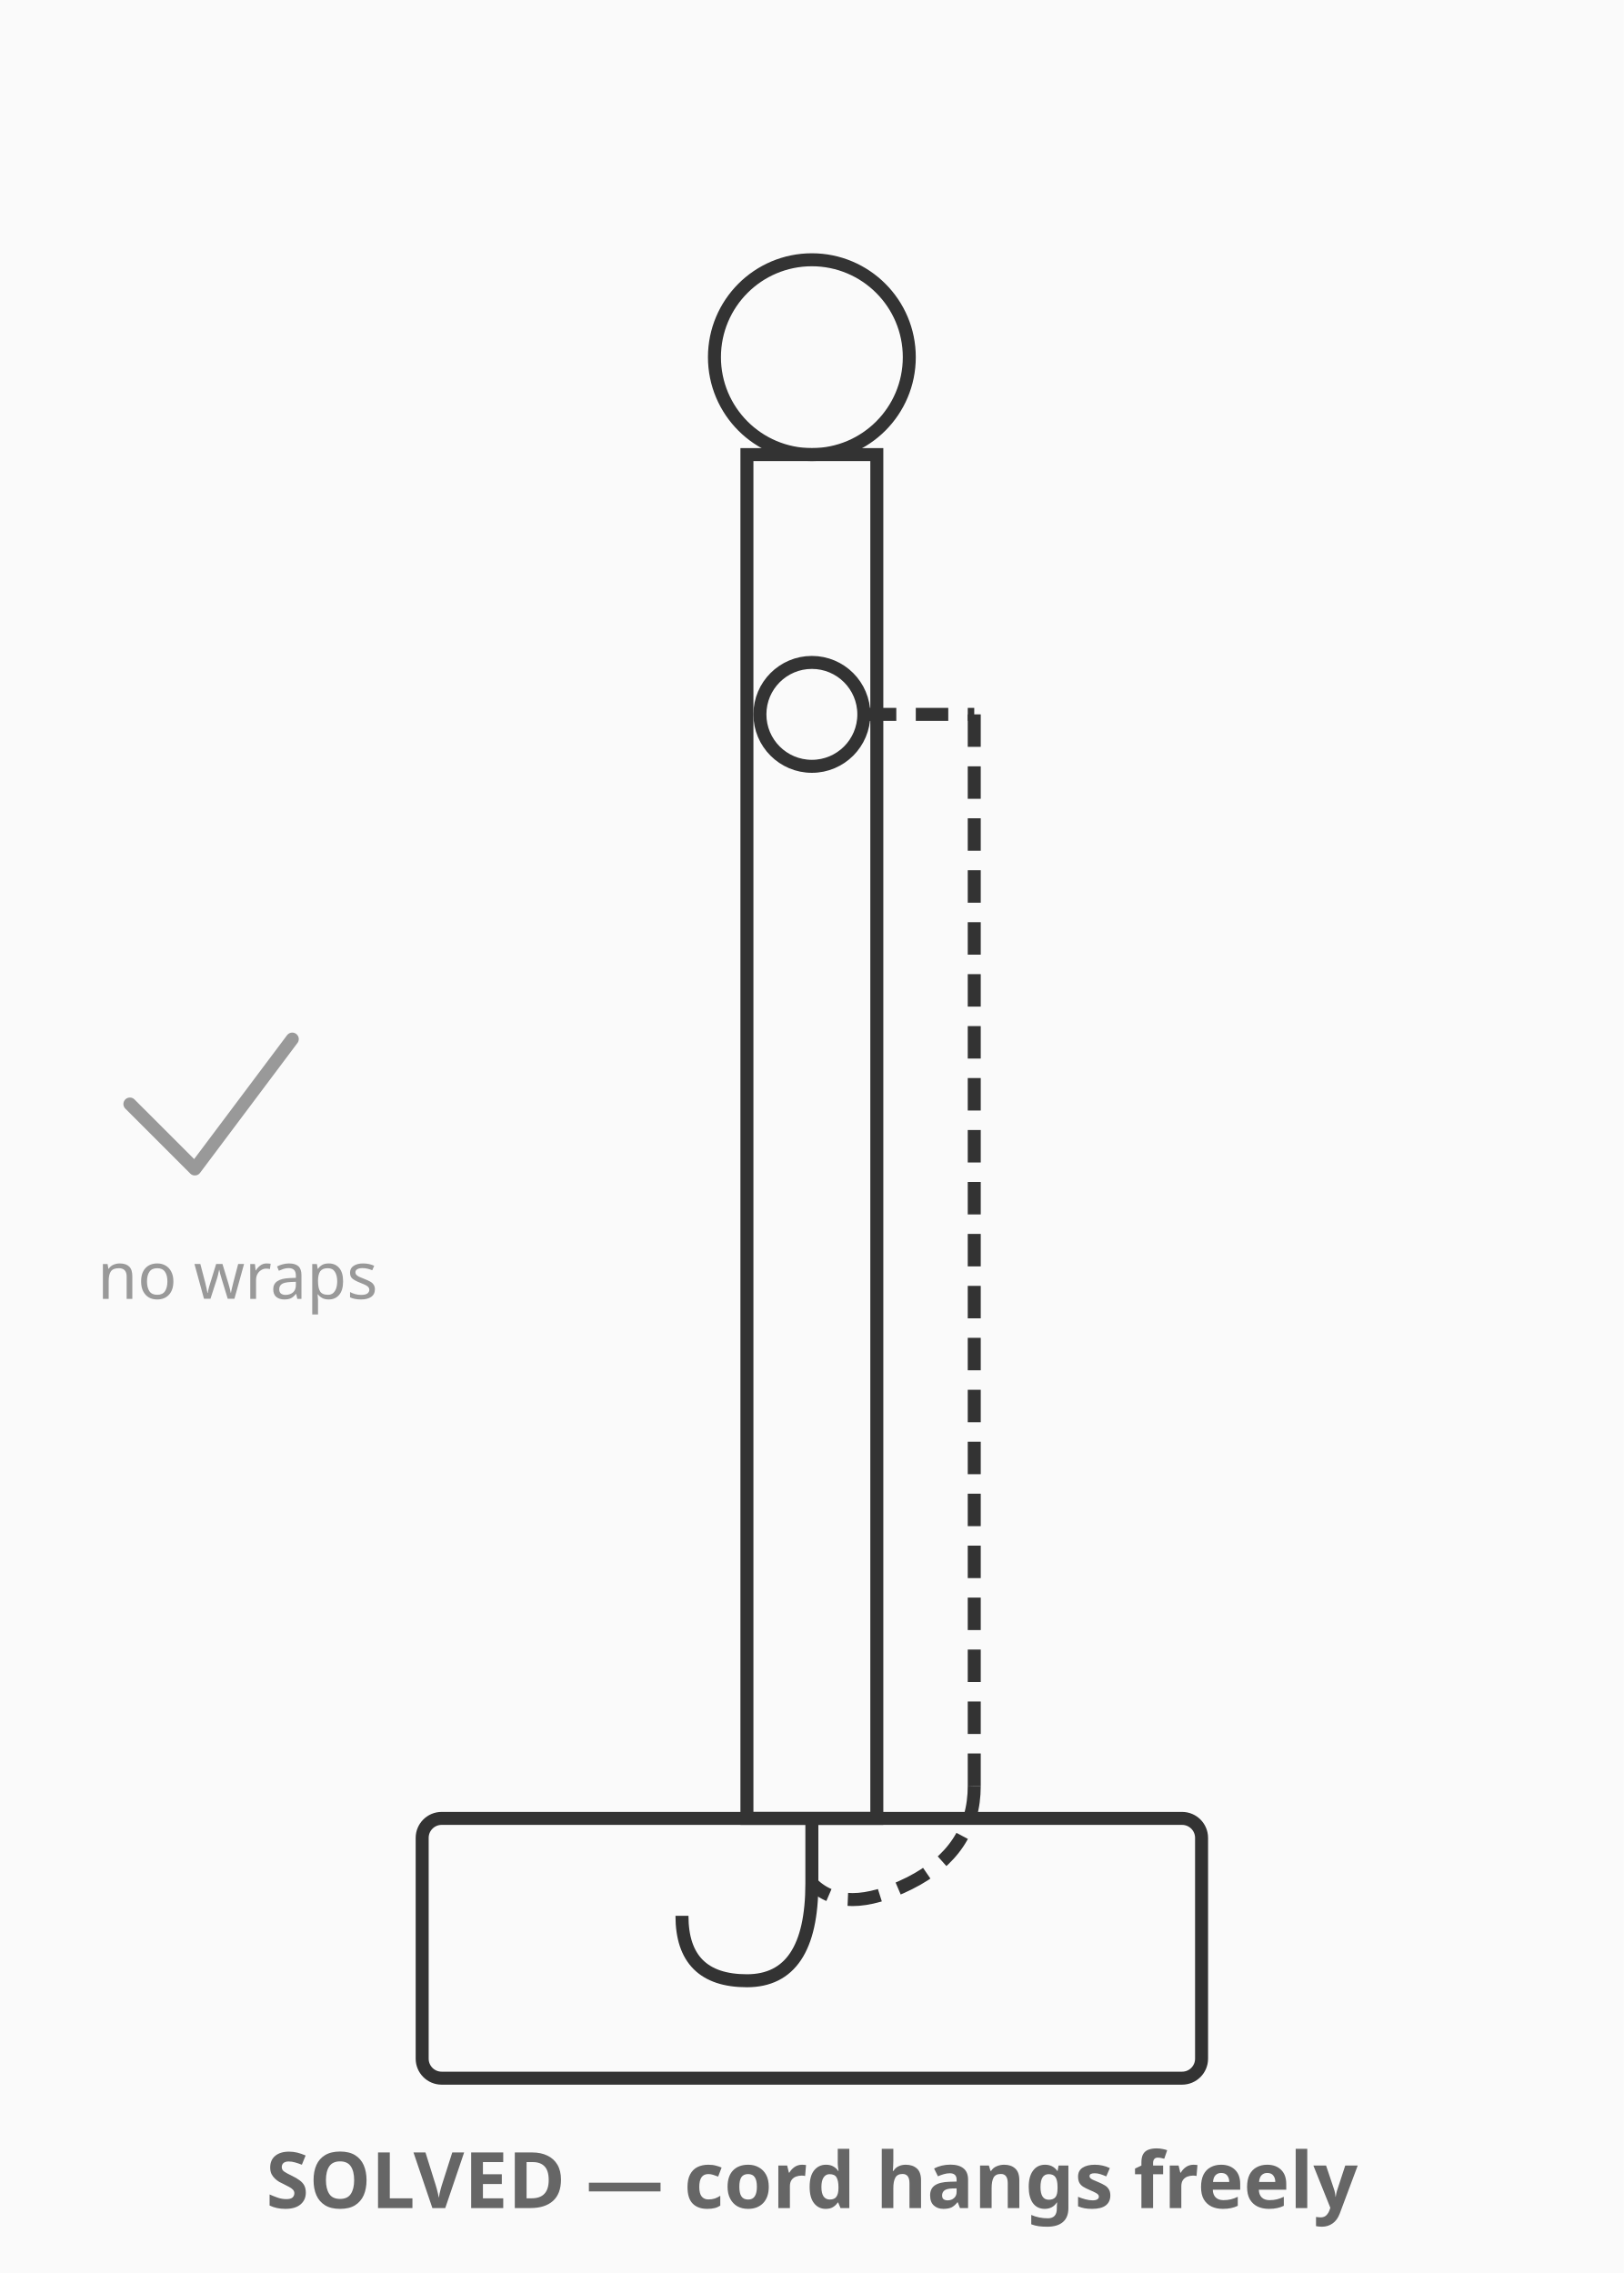
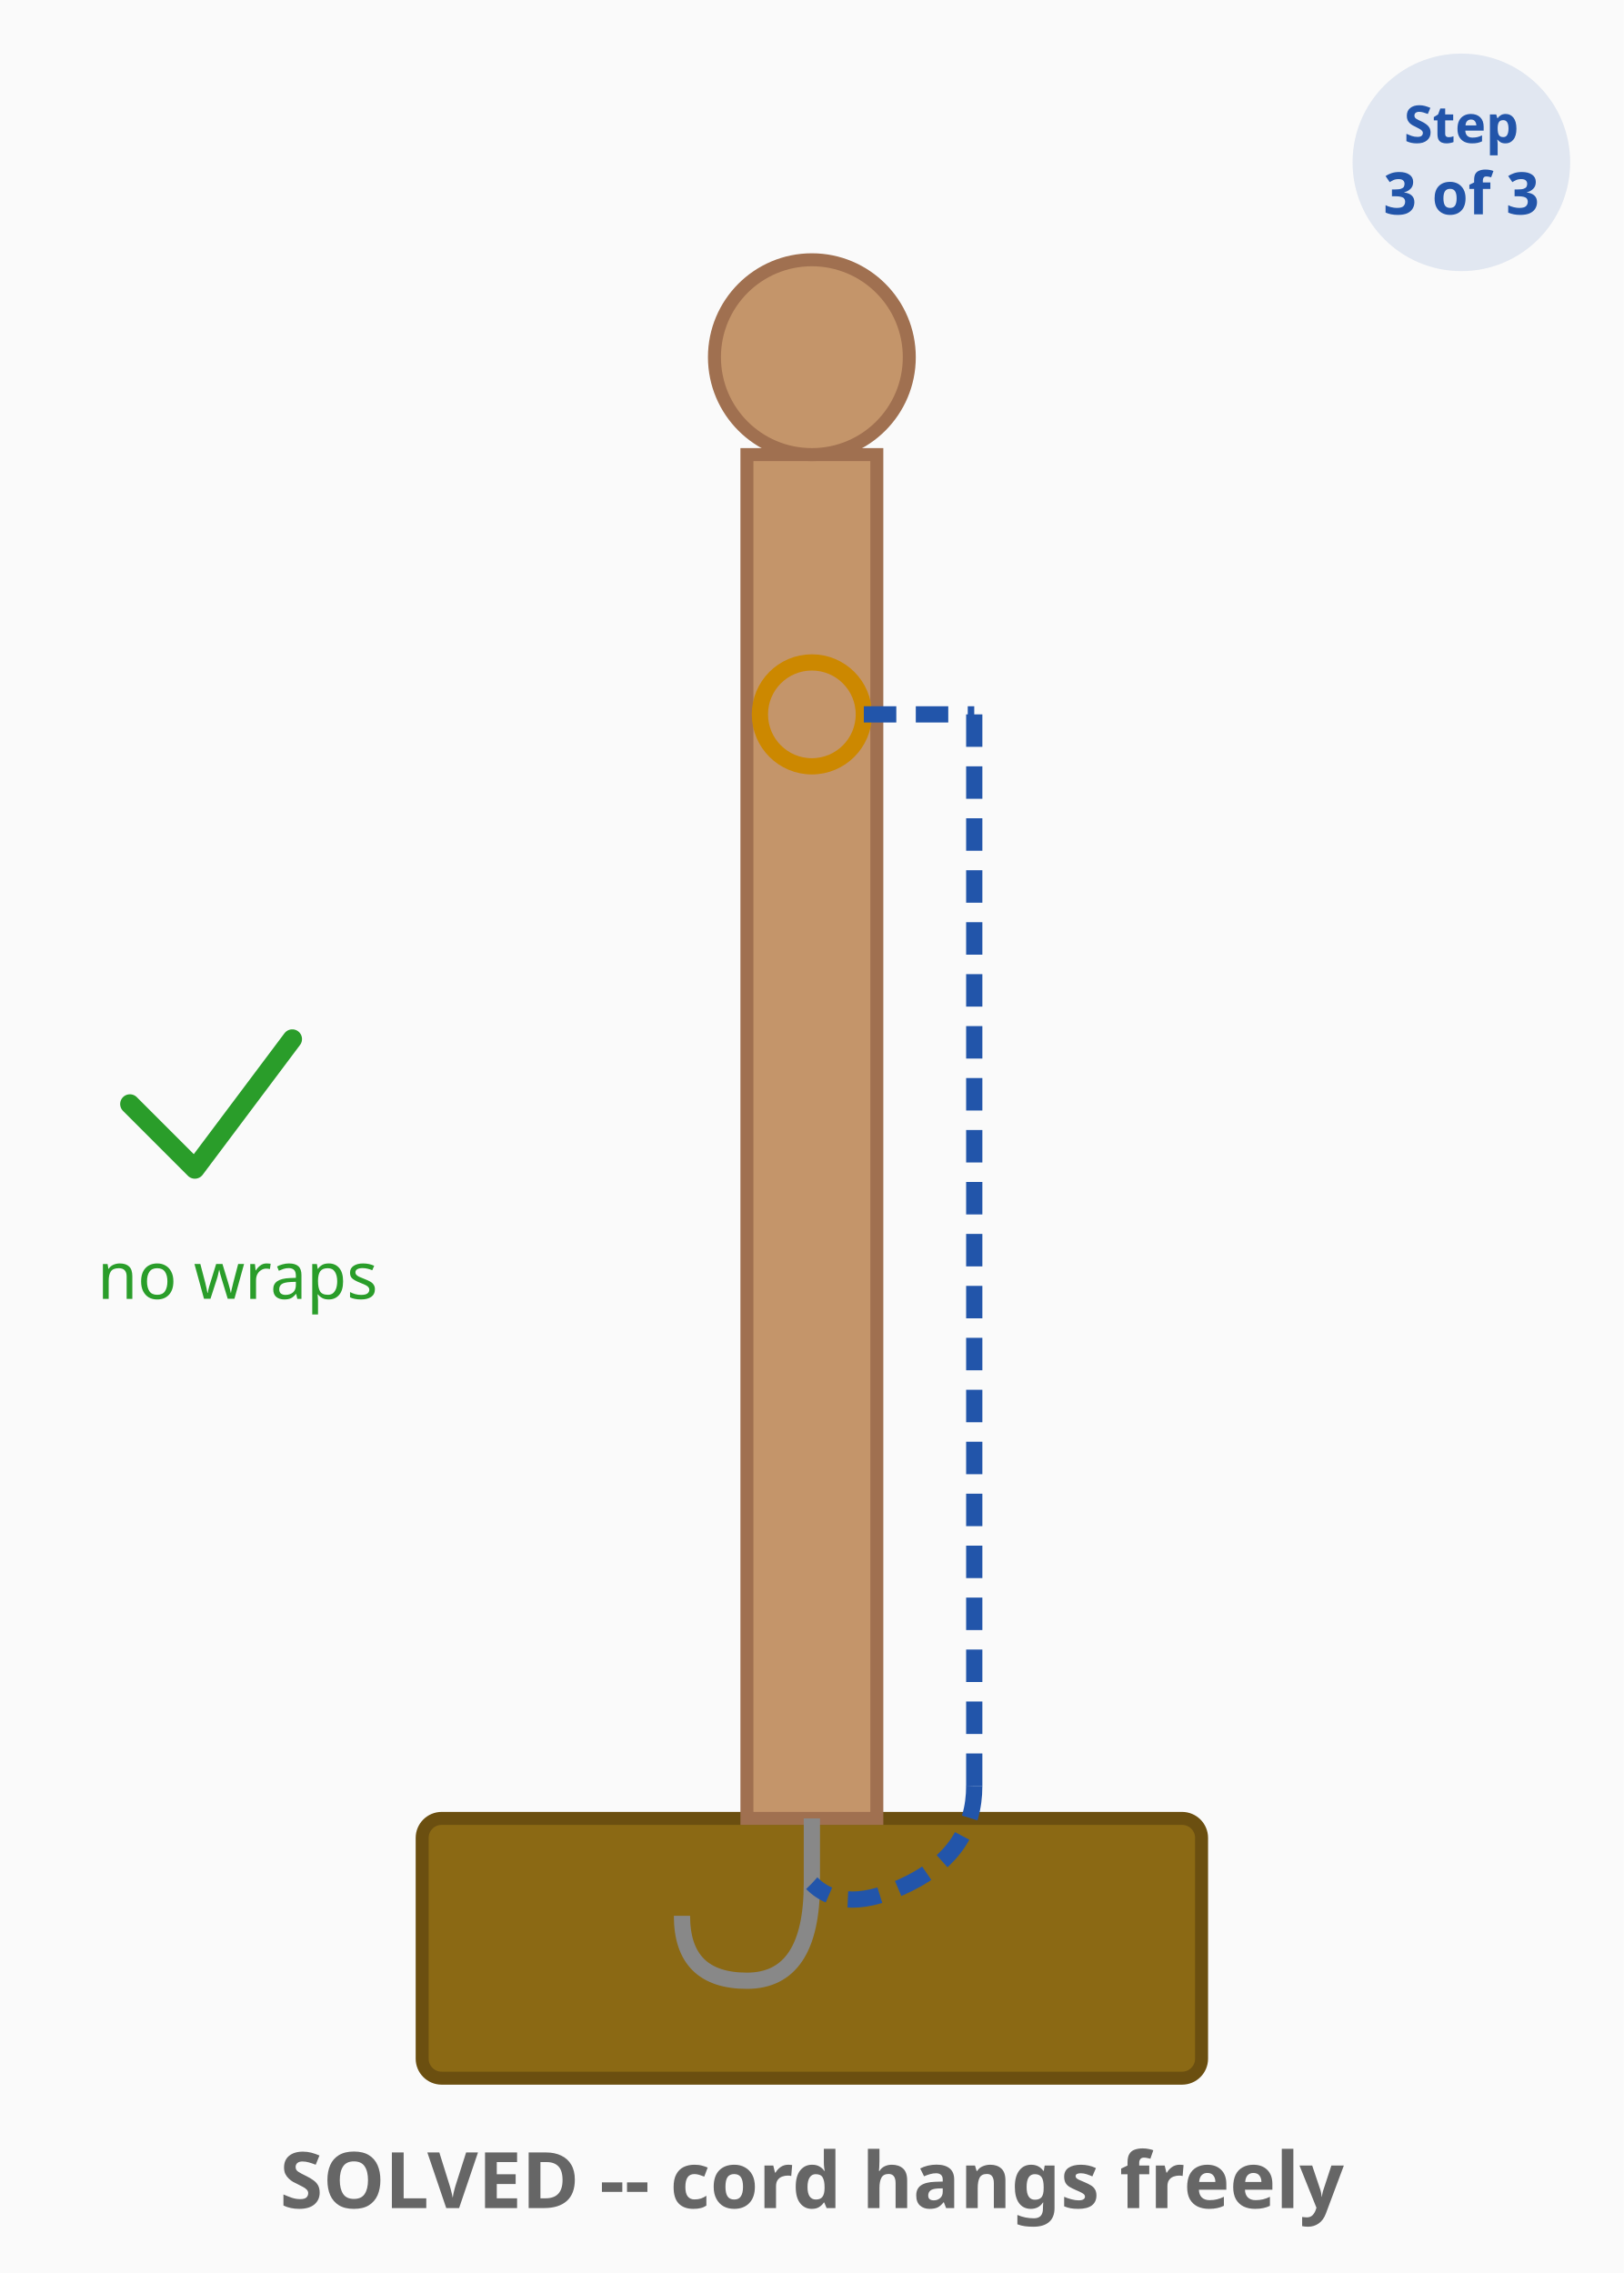
<svg xmlns="http://www.w3.org/2000/svg" viewBox="0 0 250 350">
  <rect width="250" height="350" fill="#fafafa" />
-   <rect x="65" y="280" width="120" height="40" rx="3" fill="none" stroke="#333" stroke-width="2" />
-   <rect x="115" y="70" width="20" height="210" fill="none" stroke="#333" stroke-width="2" />
-   <circle cx="125" cy="55" r="15" fill="none" stroke="#333" stroke-width="2" />
-   <circle cx="125" cy="110" r="8" fill="none" stroke="#333" stroke-width="2" />
-   <path d="M125,280 L125,290 Q125,305 115,305 Q105,305 105,295" fill="none" stroke="#333" stroke-width="2" />
-   <line x1="150" y1="110" x2="150" y2="275" stroke="#333" stroke-width="2" stroke-dasharray="5,3" />
-   <line x1="133" y1="110" x2="150" y2="110" stroke="#333" stroke-width="2" stroke-dasharray="5,3" />
-   <path d="M150,275 Q150,285 140,290 Q130,295 125,290" fill="none" stroke="#333" stroke-width="2" stroke-dasharray="5,3" />
-   <text x="125" y="340" text-anchor="middle" font-family="system-ui, sans-serif" font-size="12" fill="#666" font-weight="bold">SOLVED — cord hangs freely</text>
-   <path d="M20,170 L30,180 L45,160" fill="none" stroke="#999" stroke-width="2" stroke-linecap="round" stroke-linejoin="round" />
-   <text x="15" y="200" font-family="system-ui, sans-serif" font-size="10" fill="#999">no wraps</text>
+   <circle cx="225" cy="25" r="16" fill="#2255aa" opacity="0.12" stroke="#2255aa" stroke-width="1.5" />
+   <text x="225" y="22" text-anchor="middle" font-family="system-ui, sans-serif" font-size="8" fill="#2255aa" font-weight="bold">Step</text>
+   <text x="225" y="33" text-anchor="middle" font-family="system-ui, sans-serif" font-size="9" fill="#2255aa" font-weight="bold">3 of 3</text>
+   <rect x="65" y="280" width="120" height="40" rx="3" fill="#8b6914" stroke="#6b4f10" stroke-width="2" />
+   <rect x="115" y="70" width="20" height="210" fill="#c4956a" stroke="#a07050" stroke-width="2" />
+   <circle cx="125" cy="55" r="15" fill="#c4956a" stroke="#a07050" stroke-width="2" />
+   <circle cx="125" cy="110" r="8" fill="none" stroke="#cc8800" stroke-width="2.5" />
+   <path d="M125,280 L125,290 Q125,305 115,305 Q105,305 105,295" fill="none" stroke="#888" stroke-width="2.5" />
+   <line x1="150" y1="110" x2="150" y2="275" stroke="#2255aa" stroke-width="2.5" stroke-dasharray="5,3" />
+   <line x1="133" y1="110" x2="150" y2="110" stroke="#2255aa" stroke-width="2.5" stroke-dasharray="5,3" />
+   <path d="M150,275 Q150,285 140,290 Q130,295 125,290" fill="none" stroke="#2255aa" stroke-width="2.5" stroke-dasharray="5,3" />
+   <text x="125" y="340" text-anchor="middle" font-family="system-ui, sans-serif" font-size="12" fill="#666" font-weight="bold">SOLVED -- cord hangs freely</text>
+   <path d="M20,170 L30,180 L45,160" fill="none" stroke="#2a9d2a" stroke-width="3" stroke-linecap="round" stroke-linejoin="round" />
+   <text x="15" y="200" font-family="system-ui, sans-serif" font-size="10" fill="#2a9d2a">no wraps</text>
</svg>
